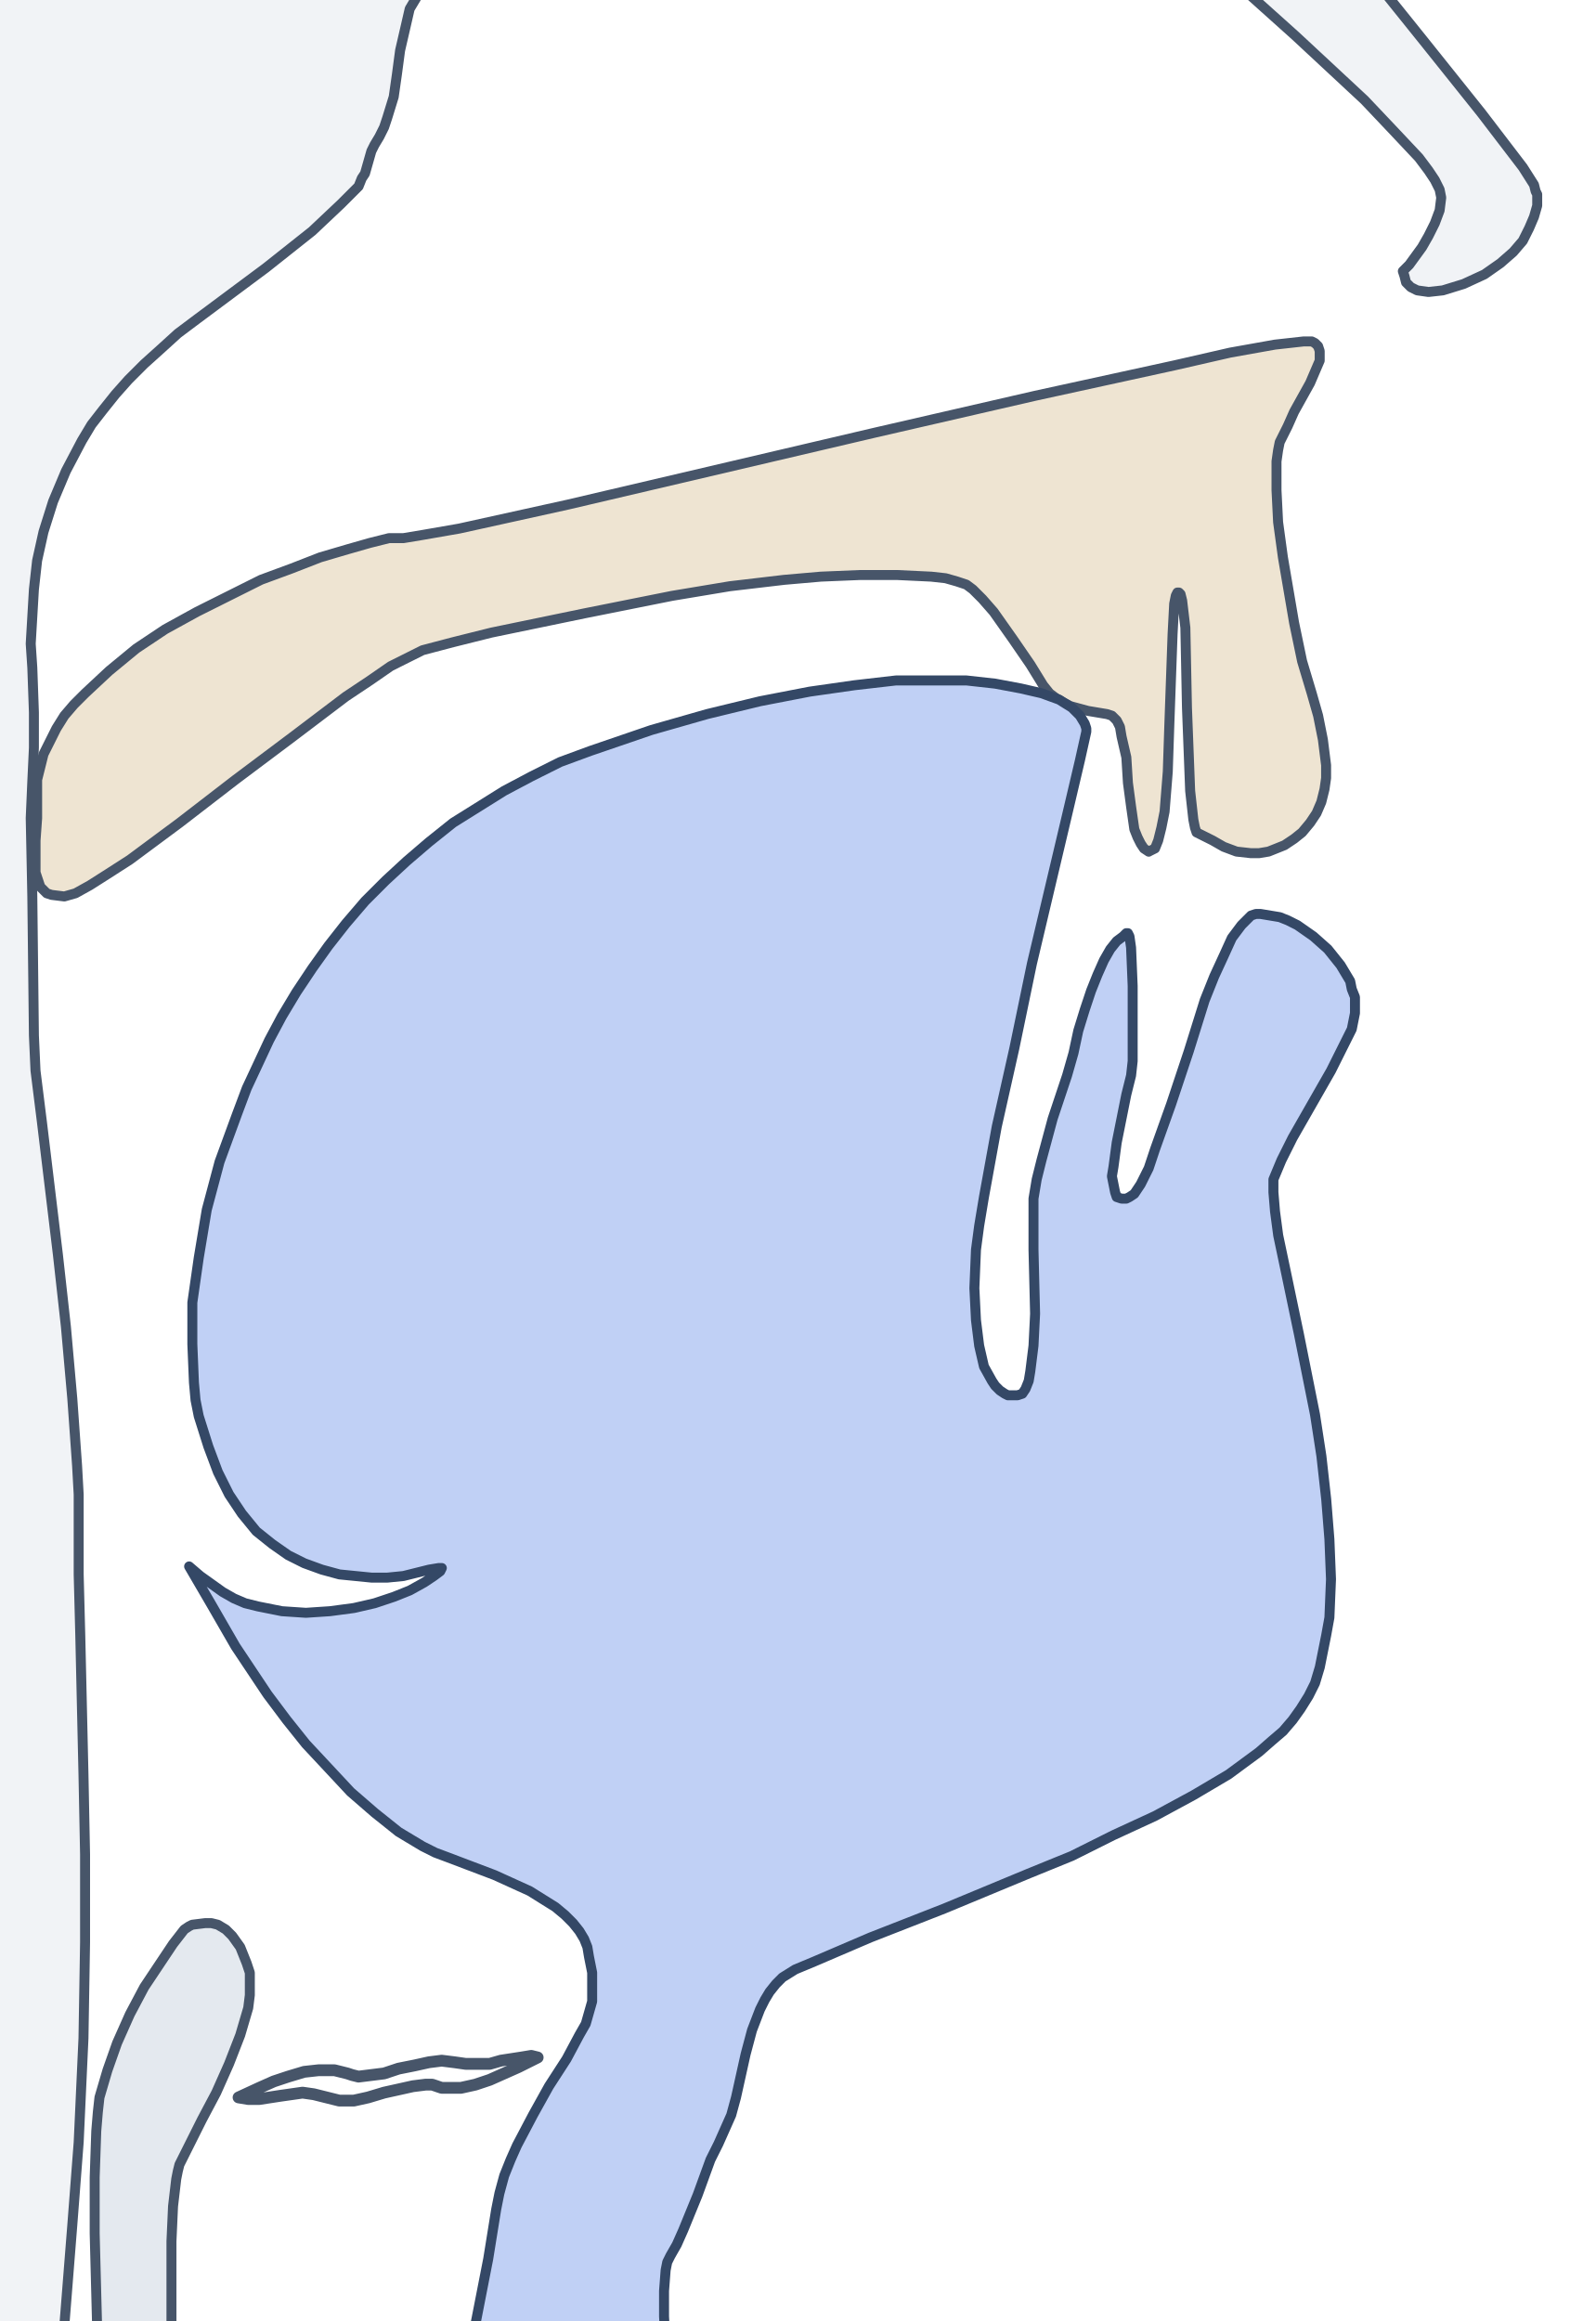
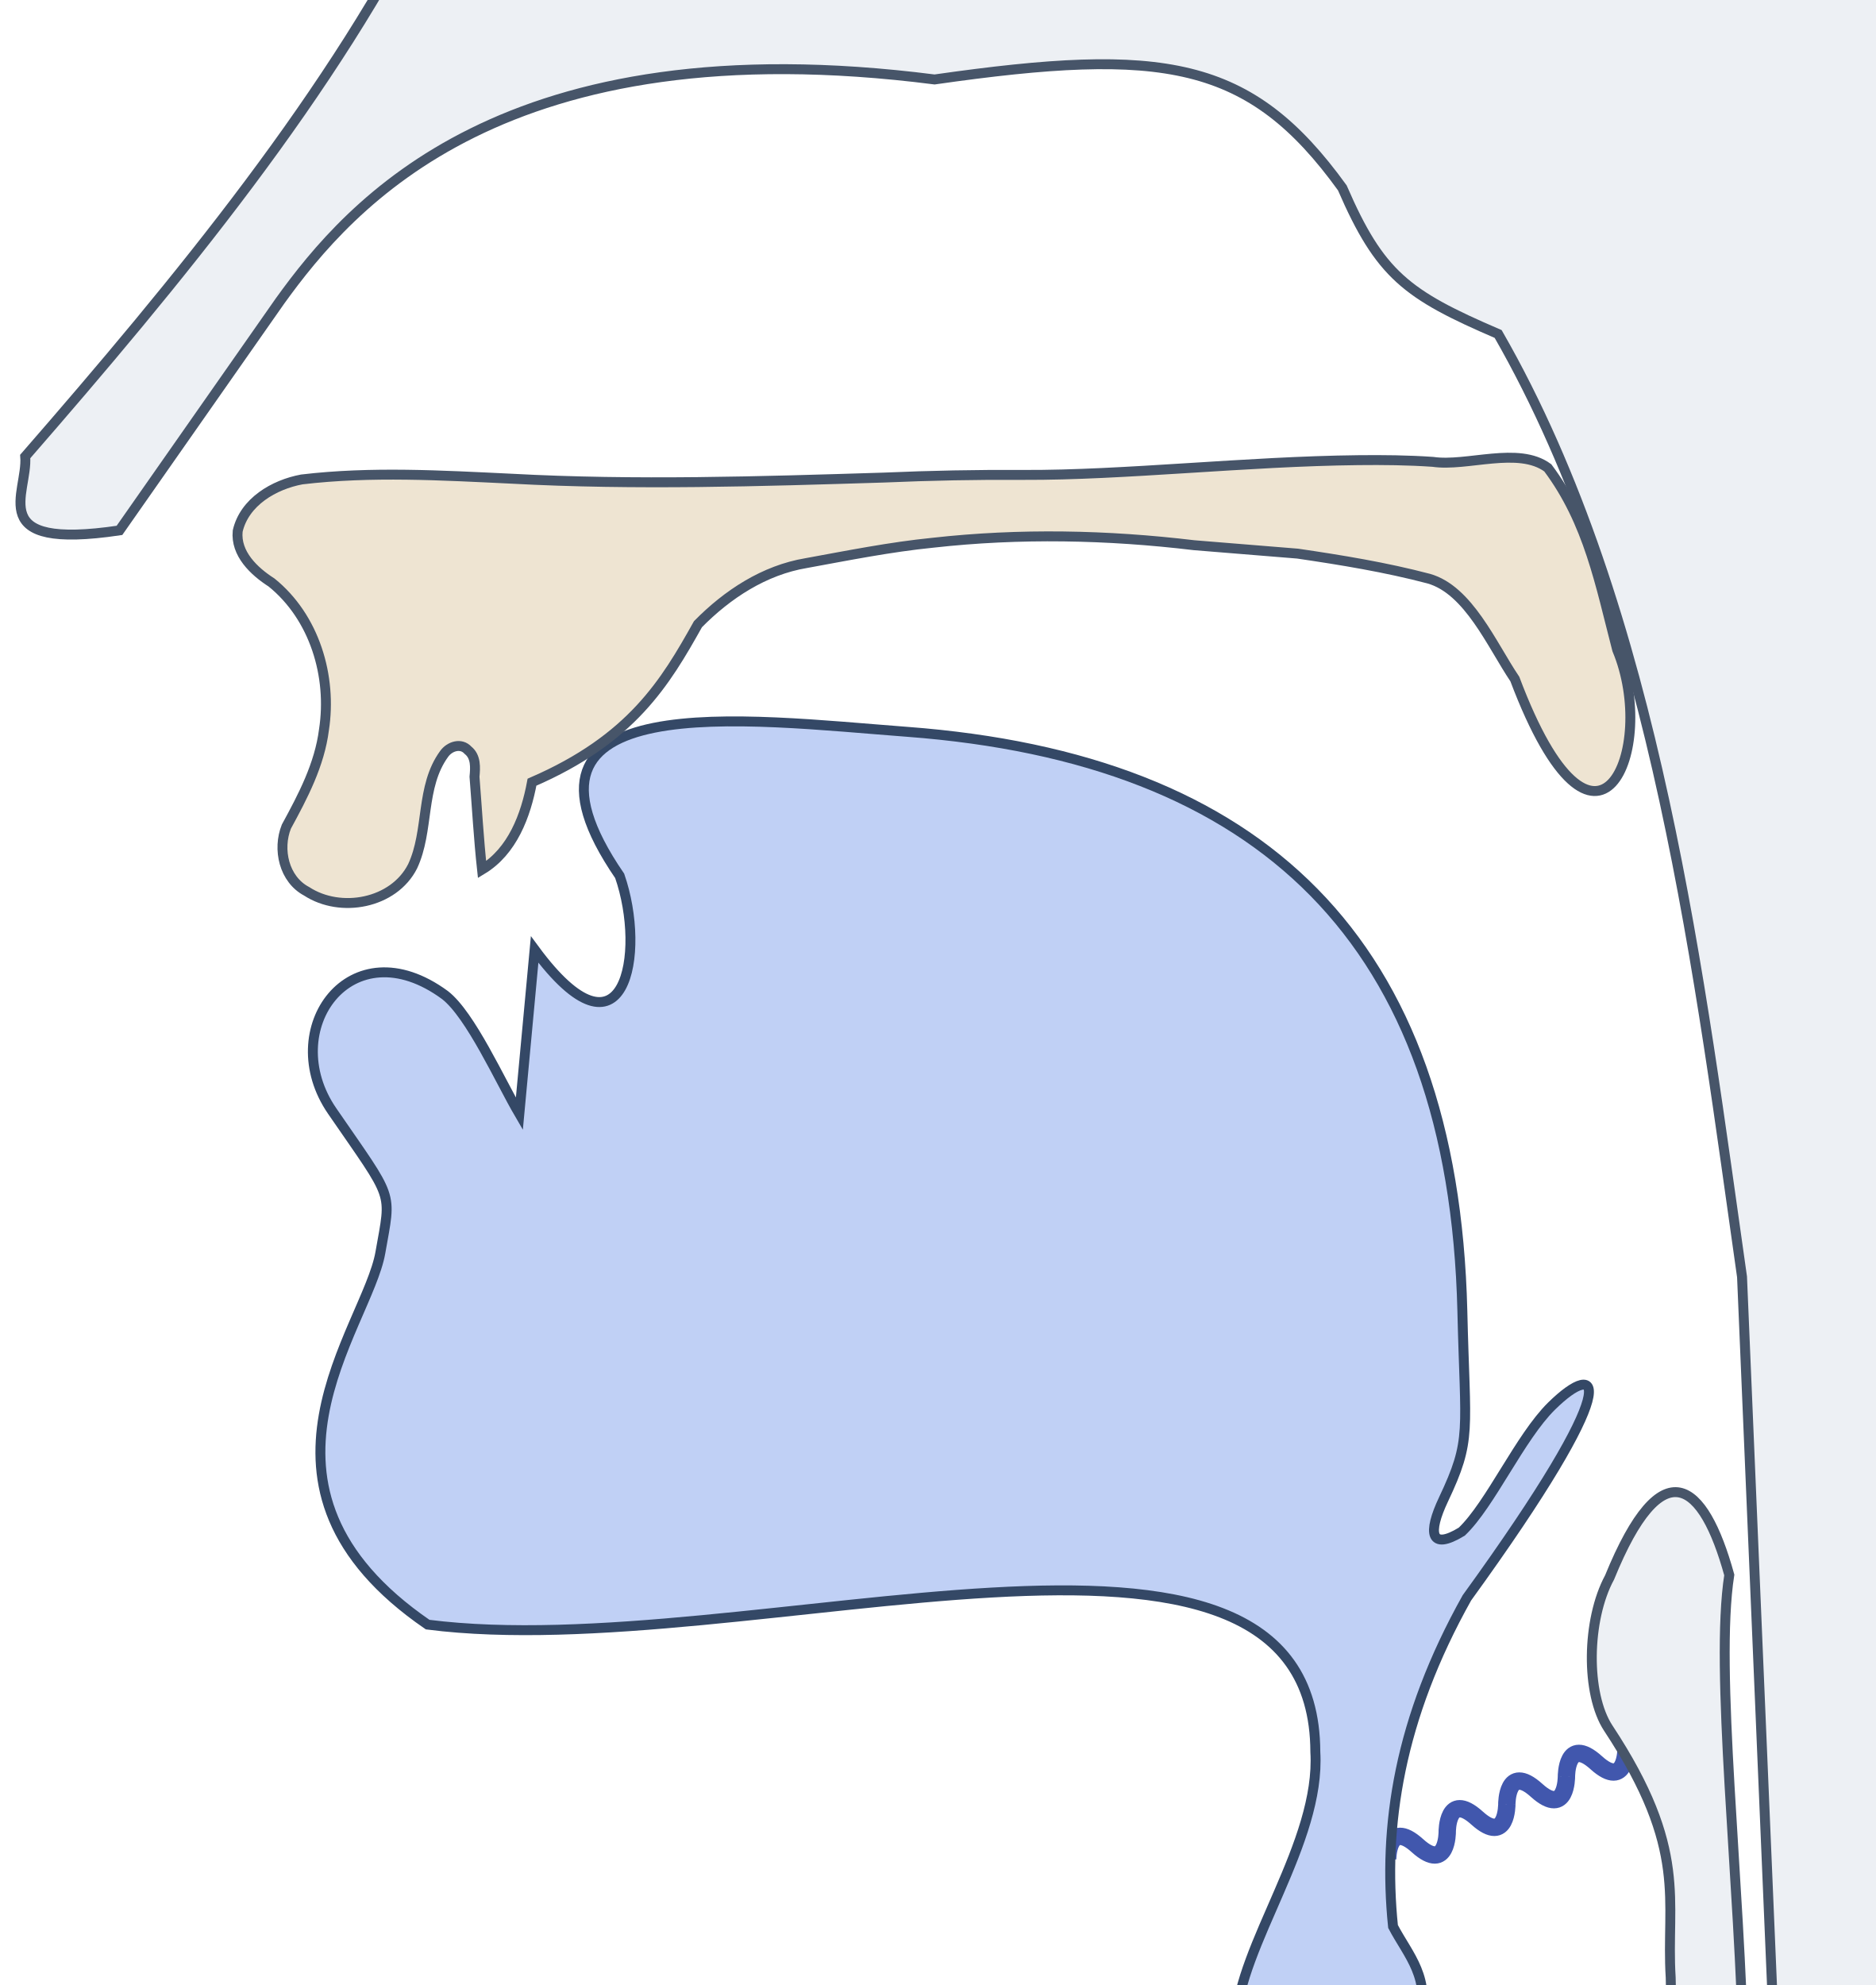
- <svg xmlns="http://www.w3.org/2000/svg" viewBox="88 90 88 128" id="svg2" height="640" width="440" version="1.0">
-   <defs id="defs4">
-     <pattern y="0" x="0" height="6" width="6" patternUnits="userSpaceOnUse" id="WMFhbasepattern" />
-   </defs>
-   <path id="path7" d="m 98.249,244.475 0,0 -0.176,-5.115 -0.441,-11.465 -0.177,-6.262 0,-5.644 0,-2.381 0.088,-1.94 0.176,-1.499 0.088,-0.441 0.088,-0.353 0,0 1.235,-2.469 0.794,-1.499 0.706,-1.587 0.618,-1.588 0.441,-1.499 0.088,-0.706 0,-0.618 0,-0.617 -0.176,-0.529 0,0 -0.353,-0.882 -0.441,-0.617 -0.353,-0.353 -0.441,-0.265 -0.353,-0.088 -0.353,0 -0.706,0.088 0,0 -0.176,0.088 -0.265,0.177 -0.617,0.794 -0.706,1.058 -0.882,1.323 -0.794,1.499 -0.706,1.587 -0.529,1.499 -0.441,1.499 0,0 -0.088,0.794 -0.088,1.058 -0.088,2.558 0,3.087 0.088,3.352 0.176,6.791 0,2.91 0,2.381 0,0 -0.176,9.878 -0.088,5.997 5.027,0 z" style="fill:#e4e9ef;fill-opacity:1;fill-rule:nonzero;stroke:#475569;stroke-width:0.55;stroke-linecap:round;stroke-linejoin:round;stroke-miterlimit:4;stroke-dasharray:none;stroke-opacity:1" />
-   <path id="path9" d="m 88.988,244.475 0,0 1.499,-14.199 1.058,-11.994 0.441,-5.556 0.353,-4.586 0,0 0.264,-5.732 0.088,-5.292 0,-4.851 -0.088,-4.41 -0.176,-7.673 -0.088,-3.352 0,-2.91 0,0 0,-1.499 -0.088,-1.588 -0.264,-3.704 -0.353,-3.969 -0.441,-3.969 -0.882,-7.32 -0.353,-2.822 -0.088,-1.94 0,0 -0.088,-7.673 -0.088,-4.321 0.088,-2.029 0.088,-1.852 0,0 0,-0.97 0,-0.97 -0.088,-2.469 -0.088,-1.323 0.088,-1.499 0.088,-1.499 0.176,-1.587 0.353,-1.588 0.529,-1.676 0.706,-1.676 0.882,-1.676 0.529,-0.882 0.617,-0.794 0.706,-0.882 0.706,-0.794 0.882,-0.882 0.882,-0.794 0.97,-0.882 1.058,-0.794 0,0 3.792,-2.822 2.558,-2.029 1.588,-1.499 0.529,-0.529 0.441,-0.441 0.176,-0.441 0.176,-0.265 0.176,-0.617 0.176,-0.617 0.176,-0.353 0.265,-0.441 0,0 0.264,-0.529 0.176,-0.529 0.353,-1.147 0.176,-1.234 0.176,-1.323 0.265,-1.146 0.264,-1.147 0.264,-0.441 0.265,-0.441 0.353,-0.441 0.441,-0.265 0,0 1.676,-0.794 2.91,-1.058 3.704,-1.411 4.233,-1.411 4.145,-1.323 3.881,-1.058 1.764,-0.441 1.411,-0.265 1.147,-0.176 0.882,0 0,0 1.676,0.264 2.117,0.618 2.558,0.882 2.734,0.97 2.646,1.235 2.646,1.323 1.146,0.617 1.058,0.706 0.97,0.618 0.794,0.706 0,0 3.44,3.087 3.792,3.528 1.587,1.676 1.411,1.499 0.529,0.706 0.353,0.529 0.264,0.529 0.088,0.441 0,0 -0.088,0.706 -0.264,0.706 -0.353,0.706 -0.353,0.618 -0.706,0.97 -0.353,0.353 0,0 0.088,0.264 0.088,0.353 0.265,0.265 0.353,0.176 0.618,0.088 0.794,-0.088 1.146,-0.353 0,0 1.147,-0.529 0.882,-0.618 0.706,-0.617 0.529,-0.617 0.353,-0.706 0.264,-0.618 0.177,-0.618 0,-0.617 0,0 -0.088,-0.176 -0.088,-0.353 -0.617,-0.97 -2.293,-2.998 -3.175,-3.969 -3.616,-4.498 -7.144,-8.731 -2.646,-3.351 -0.794,-1.147 -0.529,-0.794 0,0 -0.264,-0.618 -0.176,-0.617 -0.088,-0.706 -0.088,-0.794 0,-1.676 0.176,-1.764 0.353,-3.881 0.088,-2.028 0,-2.029 0,0 -0.088,-0.97 -0.176,-1.058 -0.441,-1.94 -0.617,-1.852 -0.617,-1.764 -0.706,-1.411 -0.529,-1.147 -0.529,-0.97 0,0 -0.177,-0.706 -0.706,-1.94 -1.146,-2.91 -0.794,-1.852 -0.97,-1.94 -1.058,-2.205 -1.235,-2.205 -1.411,-2.381 -1.587,-2.469 -1.764,-2.558 -1.94,-2.558 -2.117,-2.558 -2.381,-2.558 -2.558,-2.469 -2.734,-2.381 -1.499,-1.147 -1.499,-1.147 -1.587,-1.147 -1.588,-1.058 -1.676,-1.058 -1.764,-0.97 -1.764,-0.97 -1.852,-0.97 -1.94,-0.794 L 108.303,4.674 106.274,3.969 104.157,3.263 102.041,2.646 99.748,2.028 97.455,1.587 95.074,1.147 92.604,0.794 90.135,0.529 87.577,0.353 84.931,0.265 82.197,0.176 79.375,0.265 76.553,0.441 73.643,0.706 70.556,1.058 l -2.999,0.529 -3.175,0.529 -3.263,0.706 0,0 -3.175,0.794 -3.175,0.794 -2.998,0.794 -2.822,0.97 -2.822,0.882 -2.646,0.97 -2.557,0.97 -2.469,1.058 -2.381,1.058 -2.205,1.058 -2.205,1.147 -2.117,1.147 -1.94,1.147 -1.94,1.235 -1.764,1.235 -1.764,1.235 -1.587,1.235 -1.587,1.323 -1.499,1.235 -1.323,1.323 -1.323,1.323 -1.323,1.323 -1.147,1.411 -1.147,1.323 -0.97,1.411 -0.97,1.323 -0.97,1.411 -0.794,1.411 -1.587,2.734 -1.235,2.822 -1.147,2.734 -0.882,2.822 -0.794,2.646 -0.529,2.646 -0.441,2.646 -0.353,2.558 -0.176,2.469 -0.088,2.293 -0.088,2.293 0.088,2.117 0.176,3.881 0.176,3.263 0.176,2.557 0,0 0.176,2.469 0.441,2.999 0.617,3.439 0.794,3.881 1.058,4.057 1.147,4.321 1.411,4.41 1.499,4.41 1.676,4.498 1.764,4.233 1.94,4.057 0.97,1.941 0.97,1.852 1.058,1.764 1.058,1.676 1.058,1.499 1.147,1.411 1.058,1.323 1.147,1.146 1.147,0.97 1.147,0.794 0,0 1.147,0.794 1.147,0.882 1.235,0.882 1.147,1.058 2.381,2.205 2.381,2.469 2.293,2.646 2.205,2.646 2.117,2.734 2.028,2.822 1.852,2.646 1.676,2.558 1.587,2.381 1.323,2.117 1.852,3.351 0.529,1.058 0.264,0.618 0,0 0.177,0.441 0.264,0.618 0.794,1.764 1.058,2.293 0.529,1.411 0.529,1.411 0.441,1.587 0.441,1.676 0.353,1.852 0.265,1.852 0.088,1.852 -0.088,2.028 -0.176,2.029 -0.441,2.117 0,0 -1.323,5.556 -1.676,7.761 -3.881,18.256 -4.763,23.107 45.156,0 z" style="fill:#f1f3f6;fill-opacity:1;fill-rule:nonzero;stroke:#475569;stroke-width:0.55;stroke-linecap:round;stroke-linejoin:round;stroke-miterlimit:4;stroke-dasharray:none;stroke-opacity:1" />
-   <path id="path11" d="m 112.095,205.052 0,0 -0.265,-0.088 -0.353,0 -0.706,0.088 -0.794,0.177 -0.794,0.176 -0.882,0.265 -0.794,0.176 -0.794,0 -0.353,-0.088 -0.353,-0.088 0,0 -0.706,-0.176 -0.617,-0.088 -0.618,0.088 -0.618,0.088 -1.146,0.176 -0.618,0 -0.529,-0.088 0,0 1.146,-0.529 0.794,-0.353 0.794,-0.264 0.882,-0.265 0.794,-0.088 0.882,0 0.353,0.088 0.353,0.088 0,0 0.264,0.088 0.353,0.088 0.706,-0.088 0.706,-0.088 0.794,-0.264 0.882,-0.176 0.794,-0.176 0.706,-0.088 0.706,0.088 0,0 0.617,0.088 0.706,0 0.618,0 0.618,-0.177 1.146,-0.176 0.529,-0.088 0.353,0.088 0,0 -1.058,0.529 -1.587,0.706 -0.794,0.265 -0.794,0.176 -0.706,0 -0.353,0 -0.264,-0.088 0,0 z" style="fill:none;stroke:#475569;stroke-width:0.65;stroke-linecap:round;stroke-linejoin:round;stroke-miterlimit:4;stroke-dasharray:none;stroke-opacity:1" />
-   <path id="path13" d="m 151.342,136.966 0,0 0.176,-0.088 0.176,-0.088 0.176,-0.441 0.176,-0.706 0.176,-0.882 0.176,-2.205 0.088,-2.646 0.177,-4.939 0.088,-1.676 0.088,-0.441 0.088,-0.176 0,0 0.088,0 0.088,0.088 0.088,0.353 0.177,1.499 0.088,4.41 0.176,4.586 0.176,1.587 0.088,0.441 0.088,0.264 0,0 0.882,0.441 0.618,0.353 0.706,0.264 0.794,0.088 0.441,0 0.529,-0.088 0.441,-0.176 0.441,-0.177 0.529,-0.353 0.441,-0.353 0,0 0.441,-0.529 0.353,-0.529 0.265,-0.617 0.176,-0.706 0.088,-0.617 0,-0.706 -0.177,-1.411 -0.264,-1.323 -0.353,-1.235 -0.529,-1.764 0,0 -0.441,-2.117 -0.618,-3.616 -0.265,-1.94 -0.088,-1.764 0,-1.588 0.088,-0.617 0.088,-0.441 0,0 0.441,-0.882 0.353,-0.794 0.882,-1.587 0.265,-0.618 0.265,-0.617 0,-0.529 -0.088,-0.265 -0.176,-0.176 0,0 -0.176,-0.088 -0.441,0 -1.587,0.176 -2.469,0.441 -3.087,0.706 -7.673,1.676 -8.819,2.029 -16.933,3.969 -5.997,1.323 -2.028,0.353 -1.058,0.176 0,0 -0.794,0 -1.058,0.265 -1.234,0.353 -1.499,0.441 -1.587,0.618 -1.676,0.618 -1.764,0.882 -1.764,0.882 -1.764,0.97 -1.587,1.058 -1.499,1.235 -1.323,1.235 -0.618,0.617 -0.529,0.618 -0.441,0.706 -0.353,0.706 -0.353,0.706 -0.176,0.706 -0.177,0.706 0,0.794 0,0 0,1.323 -0.088,1.235 0,0.97 0,0.794 0.176,0.529 0.088,0.265 0.176,0.176 0.177,0.177 0.264,0.088 0.706,0.088 0,0 0.617,-0.176 0.794,-0.441 0.97,-0.617 1.235,-0.794 2.734,-2.028 3.087,-2.381 3.175,-2.381 2.911,-2.205 1.323,-0.882 1.147,-0.794 1.058,-0.529 0.706,-0.353 0,0 1.676,-0.441 2.117,-0.529 5.116,-1.058 4.851,-0.97 3.175,-0.529 0,0 2.999,-0.353 2.029,-0.177 2.117,-0.088 2.117,0 1.852,0.088 0.794,0.088 0.618,0.176 0.529,0.176 0.353,0.264 0,0 0.529,0.529 0.618,0.706 1.058,1.499 0.97,1.411 0.706,1.146 0,0 0.353,0.441 0.353,0.264 0.441,0.265 0.353,0.176 0.97,0.264 1.058,0.177 0,0 0.264,0.088 0.265,0.265 0.176,0.353 0.088,0.529 0.264,1.147 0.088,1.411 0.176,1.323 0.177,1.235 0.176,0.441 0.177,0.353 0.176,0.265 0.265,0.176 0,0 z" style="fill:#eee4d2;fill-opacity:1;fill-rule:nonzero;stroke:#475569;stroke-width:0.55;stroke-linecap:round;stroke-linejoin:round;stroke-miterlimit:4;stroke-dasharray:none;stroke-opacity:1" />
-   <path id="path15" d="m 122.237,244.475 0,0 1.235,-7.673 0.97,-6.173 0.353,-2.558 0.176,-1.94 0,0 0,-1.587 0,-1.764 -0.264,-3.439 -0.088,-1.588 0,-1.411 0.088,-1.146 0.088,-0.441 0.176,-0.353 0,0 0.353,-0.618 0.353,-0.794 0.794,-1.941 0.706,-1.94 0.441,-0.882 0.353,-0.794 0,0 0.353,-0.794 0.264,-0.97 0.529,-2.381 0.353,-1.323 0.441,-1.147 0.265,-0.529 0.265,-0.441 0.353,-0.441 0.353,-0.353 0,0 0.706,-0.441 1.058,-0.441 3.087,-1.323 4.057,-1.587 4.674,-1.94 2.381,-0.97 2.293,-1.146 2.293,-1.058 2.117,-1.146 1.94,-1.147 1.676,-1.235 0.706,-0.618 0.618,-0.529 0.529,-0.618 0.441,-0.618 0,0 0.441,-0.706 0.353,-0.706 0.265,-0.882 0.176,-0.882 0.177,-0.882 0.176,-0.97 0.088,-2.117 -0.088,-2.205 -0.176,-2.205 -0.265,-2.381 -0.353,-2.293 -0.882,-4.409 -0.794,-3.792 -0.353,-1.676 -0.176,-1.323 -0.088,-1.058 0,-0.706 0,0 0.441,-1.058 0.617,-1.235 1.411,-2.469 0.706,-1.235 0.617,-1.235 0.529,-1.058 0.088,-0.441 0.088,-0.441 0,0 0,-0.441 0,-0.441 -0.176,-0.441 -0.088,-0.441 -0.529,-0.882 -0.706,-0.882 -0.794,-0.706 -0.882,-0.617 -0.529,-0.265 -0.441,-0.176 -0.529,-0.088 -0.529,-0.088 0,0 -0.264,0 -0.265,0.088 -0.265,0.265 -0.264,0.265 -0.529,0.706 -0.441,0.97 -0.529,1.147 -0.529,1.323 -0.882,2.822 -0.97,2.911 -0.882,2.469 -0.353,1.058 -0.441,0.882 -0.353,0.529 -0.265,0.176 -0.176,0.088 0,0 -0.264,0 -0.265,-0.088 -0.088,-0.264 -0.088,-0.441 -0.088,-0.441 0.088,-0.529 0.176,-1.323 0.529,-2.646 0.264,-1.058 0.088,-0.794 0,0 0,-4.145 -0.088,-2.117 -0.088,-0.617 -0.088,-0.176 -0.088,0 0,0 -0.176,0.176 -0.353,0.264 -0.353,0.441 -0.353,0.617 -0.353,0.794 -0.353,0.882 -0.353,1.058 -0.353,1.146 0,0 -0.265,1.235 -0.353,1.234 -0.794,2.381 -0.618,2.293 -0.264,1.058 -0.176,1.058 0,0 0,1.235 0,1.587 0.088,3.528 -0.088,1.764 -0.176,1.411 -0.088,0.529 -0.176,0.441 -0.177,0.265 -0.264,0.088 0,0 -0.264,0 -0.265,0 -0.176,-0.088 -0.264,-0.176 -0.265,-0.264 -0.176,-0.265 -0.441,-0.794 -0.264,-1.147 -0.176,-1.411 -0.088,-1.764 0.088,-2.117 0,0 0.176,-1.323 0.264,-1.588 0.706,-3.881 0.97,-4.321 0.97,-4.674 1.94,-8.202 0.706,-2.999 0.353,-1.587 0,0 0,-0.176 -0.088,-0.265 -0.265,-0.441 -0.441,-0.441 -0.706,-0.441 -0.97,-0.353 -1.146,-0.264 -1.411,-0.265 -1.587,-0.176 -1.852,0 -2.028,0 -2.293,0.264 -2.469,0.353 -2.734,0.529 -2.91,0.706 -3.087,0.882 -3.351,1.147 0,0 -1.676,0.617 -1.587,0.794 -1.499,0.794 -1.411,0.882 -1.411,0.882 -1.323,1.058 -1.235,1.058 -1.146,1.058 -1.147,1.146 -1.058,1.235 -0.97,1.235 -0.882,1.235 -0.882,1.323 -0.794,1.323 -0.706,1.323 -0.617,1.323 -0.618,1.323 -0.529,1.411 -0.97,2.646 -0.706,2.646 -0.441,2.646 -0.353,2.469 0,2.293 0.088,2.117 0.088,0.97 0.176,0.882 0,0 0.529,1.676 0.529,1.411 0.617,1.235 0.706,1.058 0.794,0.97 0.882,0.706 0.882,0.617 0.882,0.441 0.97,0.353 0.97,0.264 0.882,0.088 0.882,0.088 0.882,0 0.882,-0.088 0.706,-0.176 0.706,-0.176 0,0 0.529,-0.088 0.176,0 0,0 -0.088,0.177 -0.353,0.264 -0.529,0.353 -0.794,0.441 -0.882,0.353 -1.058,0.353 -1.146,0.264 -1.323,0.176 -1.323,0.088 -1.323,-0.088 -1.323,-0.265 -0.706,-0.176 -0.618,-0.265 -0.618,-0.353 -0.617,-0.441 -0.617,-0.441 -0.618,-0.529 0,0 1.235,2.117 1.323,2.293 1.764,2.646 1.058,1.411 1.058,1.323 1.235,1.323 1.234,1.323 1.323,1.147 1.323,1.058 1.323,0.794 0.706,0.353 0.706,0.264 0,0 2.558,0.97 1.94,0.882 0.706,0.441 0.706,0.441 0.529,0.441 0.441,0.441 0.353,0.441 0.265,0.441 0.176,0.441 0.088,0.529 0.176,0.882 0,1.058 0,0 0,0.529 -0.176,0.618 -0.176,0.617 -0.353,0.617 -0.706,1.323 -0.97,1.499 -0.882,1.588 -0.882,1.676 -0.353,0.794 -0.353,0.882 -0.264,0.97 -0.176,0.882 0,0 -0.441,2.734 -0.794,4.057 -2.293,10.407 -2.293,9.878 -0.882,3.616 -0.529,1.94 14.111,0 z" style="fill:#c0d0f5;fill-opacity:1;fill-rule:nonzero;stroke:#344866;stroke-width:0.55;stroke-linecap:round;stroke-linejoin:round;stroke-miterlimit:4;stroke-dasharray:none;stroke-opacity:1" />
+ <svg xmlns="http://www.w3.org/2000/svg" width="378" height="400" version="1.1" style="fill:#edf0f4;stroke-width:2;stroke:#475569" viewBox="0 0 378 400">
+   <path d="m279.66 374.71s-0.052-8.264 6.005-2.786c6.058 5.478 6.005-2.786 6.005-2.786m24.022-11.146s-0.052-8.264 6.005-2.786c6.058 5.478 6.005-2.786 6.005-2.786m-24.022 11.146s-0.052-8.264 6.005-2.786c6.058 5.478 6.005-2.786 6.005-2.786m-24.022 11.146s-0.052-8.264 6.005-2.786c6.058 5.478 6.005-2.786 6.005-2.786" style="fill:none;stroke:#4157ad;stroke-width:3.5" />
+   <path d="m256.36 487.8 24.898 0.513c-2.313-9.671-7.136-25.469-1.797-33.111 5.081-4.463 14.469-17.943 2e-5 -24.384-7.9-10.468 5.216-16.879 6.417-23.101 2.763-8.988-2.119-13.729-5.133-19.507-2.082-20.237 1.261-41.888 14.887-66.223 32.357-44.68 26.743-48.177 17.063-38.641-6.375 6.28-12.334 19.813-18.09 25.294-6.428 3.924-6.846 0.189-3.693-6.473 5.771-12.195 4.373-13.36 3.804-37.985-1.81-74.704-40.622-111.34-111.86-116.71-32.376-2.439-84.34-9.427-57.968 29.029 5.445 15.644 0.957 39.389-17.141 14.839l-3.08 33.111c-3.876-6.641-9.836-19.951-14.988-23.932-19.005-13.98-34.016 6.961-22.743 23.355 12.588 18.306 11.947 15.858 9.724 28.531-2.678 15.267-30.943 47.203 9.527 74.973 64.714 8.286 178.72-34.066 178.9 25.668 1.091 18.285-15.333 38.921-16.027 54.415-1.356 30.306 11.051 52.548 7.3 80.34z" style="fill:#c0d0f5;stroke:#344866;stroke-width:2" />
+   <path d="m360.83 487.8 170.95 1.027c-6.391-59.243-13.328-118.18 2.567-178.65 6.467-12.733 15.101-30.264 23.104-37.388 12.911-11.493 25.29-25.102 32.852-45.262 19.289-44.528 28.826-117.25 27.742-188.53-0.96-63.116-10.818-134.38-54.95-198.03-36.116-51.883-129.93-106.41-283.88-86.243-175.2 52.486-194.47 120.95-200.21 138.09-3.776 36.542 13.747 56.022 8.214 85.217-19.752 40.433-51.633 78.907-82.137 113.96 0.609 7.415-8.437 18.968 18.994 14.887l32.341-46.202c14.192-19.712 45.295-55.755 131.93-44.662 46.124-6.597 63.522-3.983 82.177 21.841 7.583 17.492 12.913 21.503 31.408 29.448 32.157 55.976 40.741 131.37 49.148 189.99z" />
+   <path d="m261.51 111.56c8.868 1.303 17.746 2.757 26.417 5.04 8.034 2.264 12.706 13.309 17.368 20.238 16.459 43.63 28.952 14.046 20.624-5.909-3.436-13.212-5.734-25.642-13.98-36.649-5.92-4.392-16.27-0.193-23.17-1.212-4.998-0.347-10.013-0.394-15.021-0.341-22.484 0.241-47.333 3.062-67.391 2.973-9.422-0.061-18.84 0.129-28.252 0.537-25.001 0.771-50.04 1.577-75.036 0.225-14.065-0.666-28.234-1.513-42.255 0.151-5.59 1.04-11.564 4.522-12.914 10.416-0.45 4.56 3.304 8.094 6.823 10.349 8.661 6.988 12.235 18.902 10.565 29.688-0.888 7.026-4.234 13.377-7.575 19.507-1.83 4.575-0.483 10.627 4.084 13.035 6.84 4.466 17.549 2.487 21.358-5.039 3.373-7.197 1.522-16.019 6.36-22.655 1.095-1.529 3.385-2.287 4.805-0.731 1.634 1.304 1.482 3.505 1.308 5.337 0.498 6.239 0.842 12.492 1.52 18.715 6.129-3.696 8.816-10.898 10.067-17.614 20.142-8.713 26.893-20.128 33.45-31.839 5.928-6.026 13.361-10.903 21.817-12.311 8.476-1.546 16.941-3.244 25.525-4.103 17.49-1.956 35.182-1.593 52.643 0.497z" style="fill:#eee4d2;stroke:#475569;stroke-width:2" />
+   <path d="m333.11 488.83 17.35 0.44c3.448 0.087 1.256-58.443 0.949-73.935-0.719-36.326-5.882-78.831-2.899-97.966-5.203-18.85-13.474-25.607-24.128 0.513-4.63 8.529-4.819 23.45-0.255 30.366 16.283 24.679 11.595 34.661 12.576 50.23 0.745 30.757 1.126 60.012-3.594 90.35z" />
</svg>
